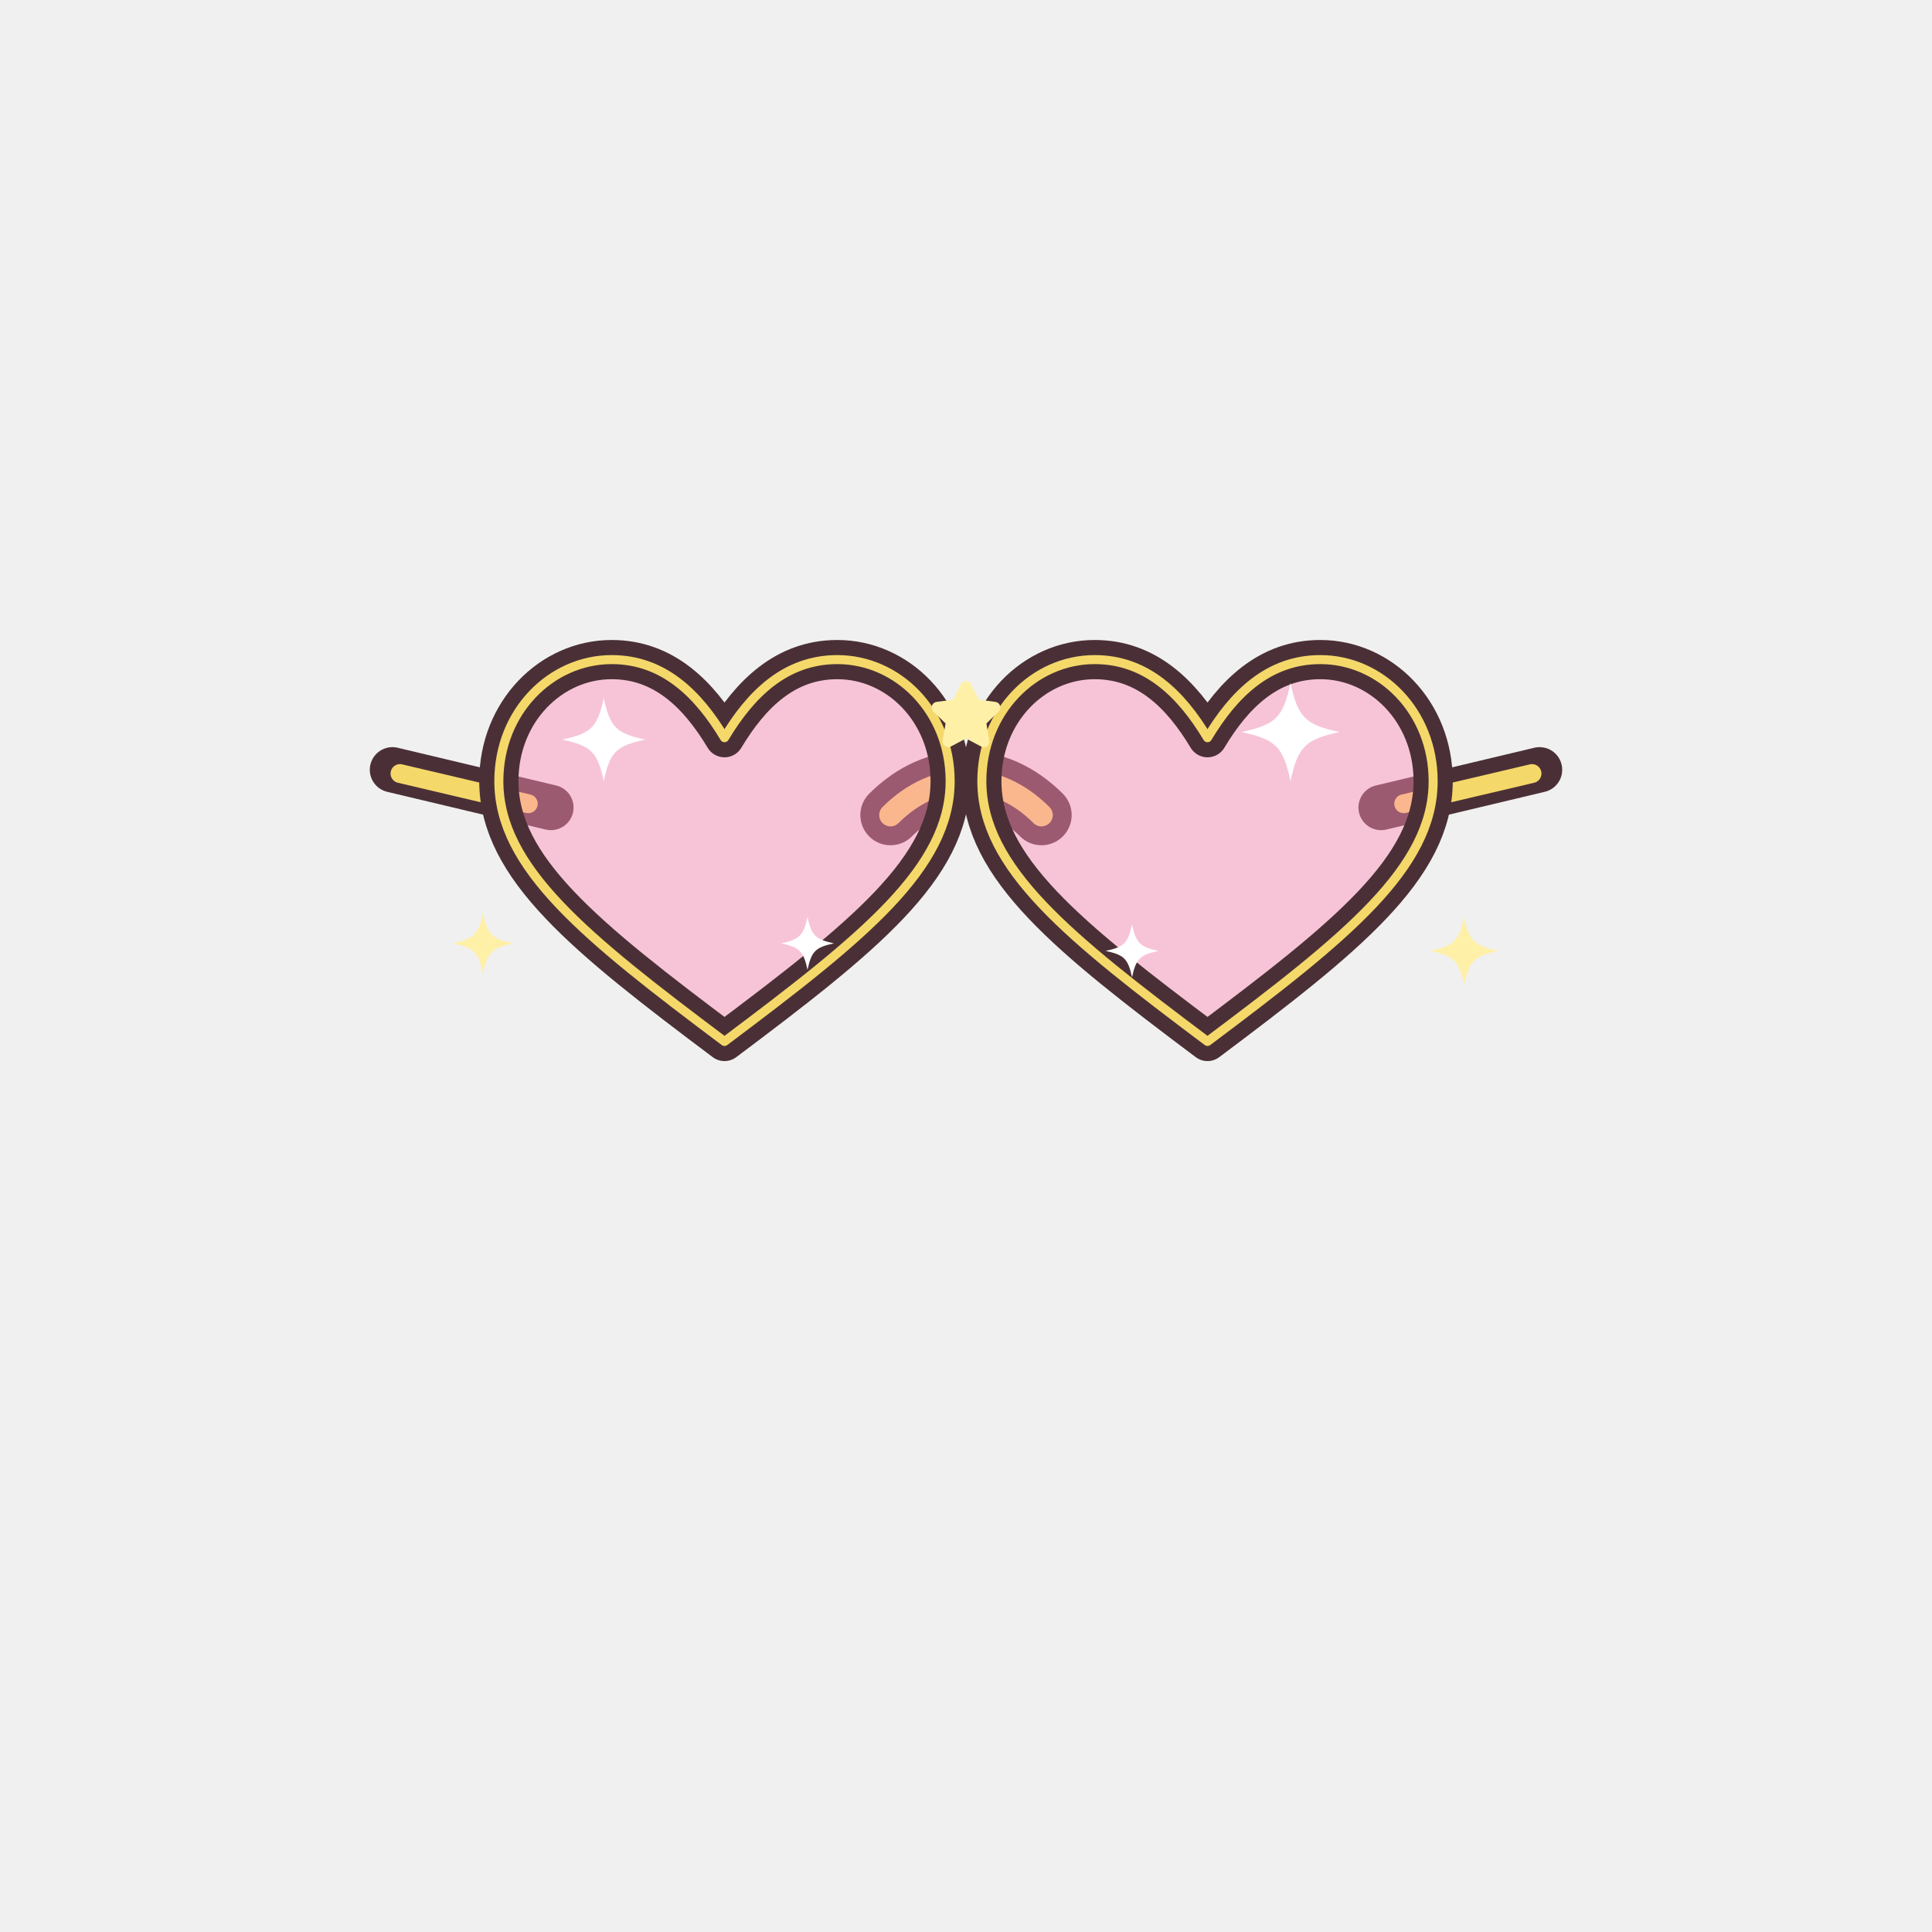
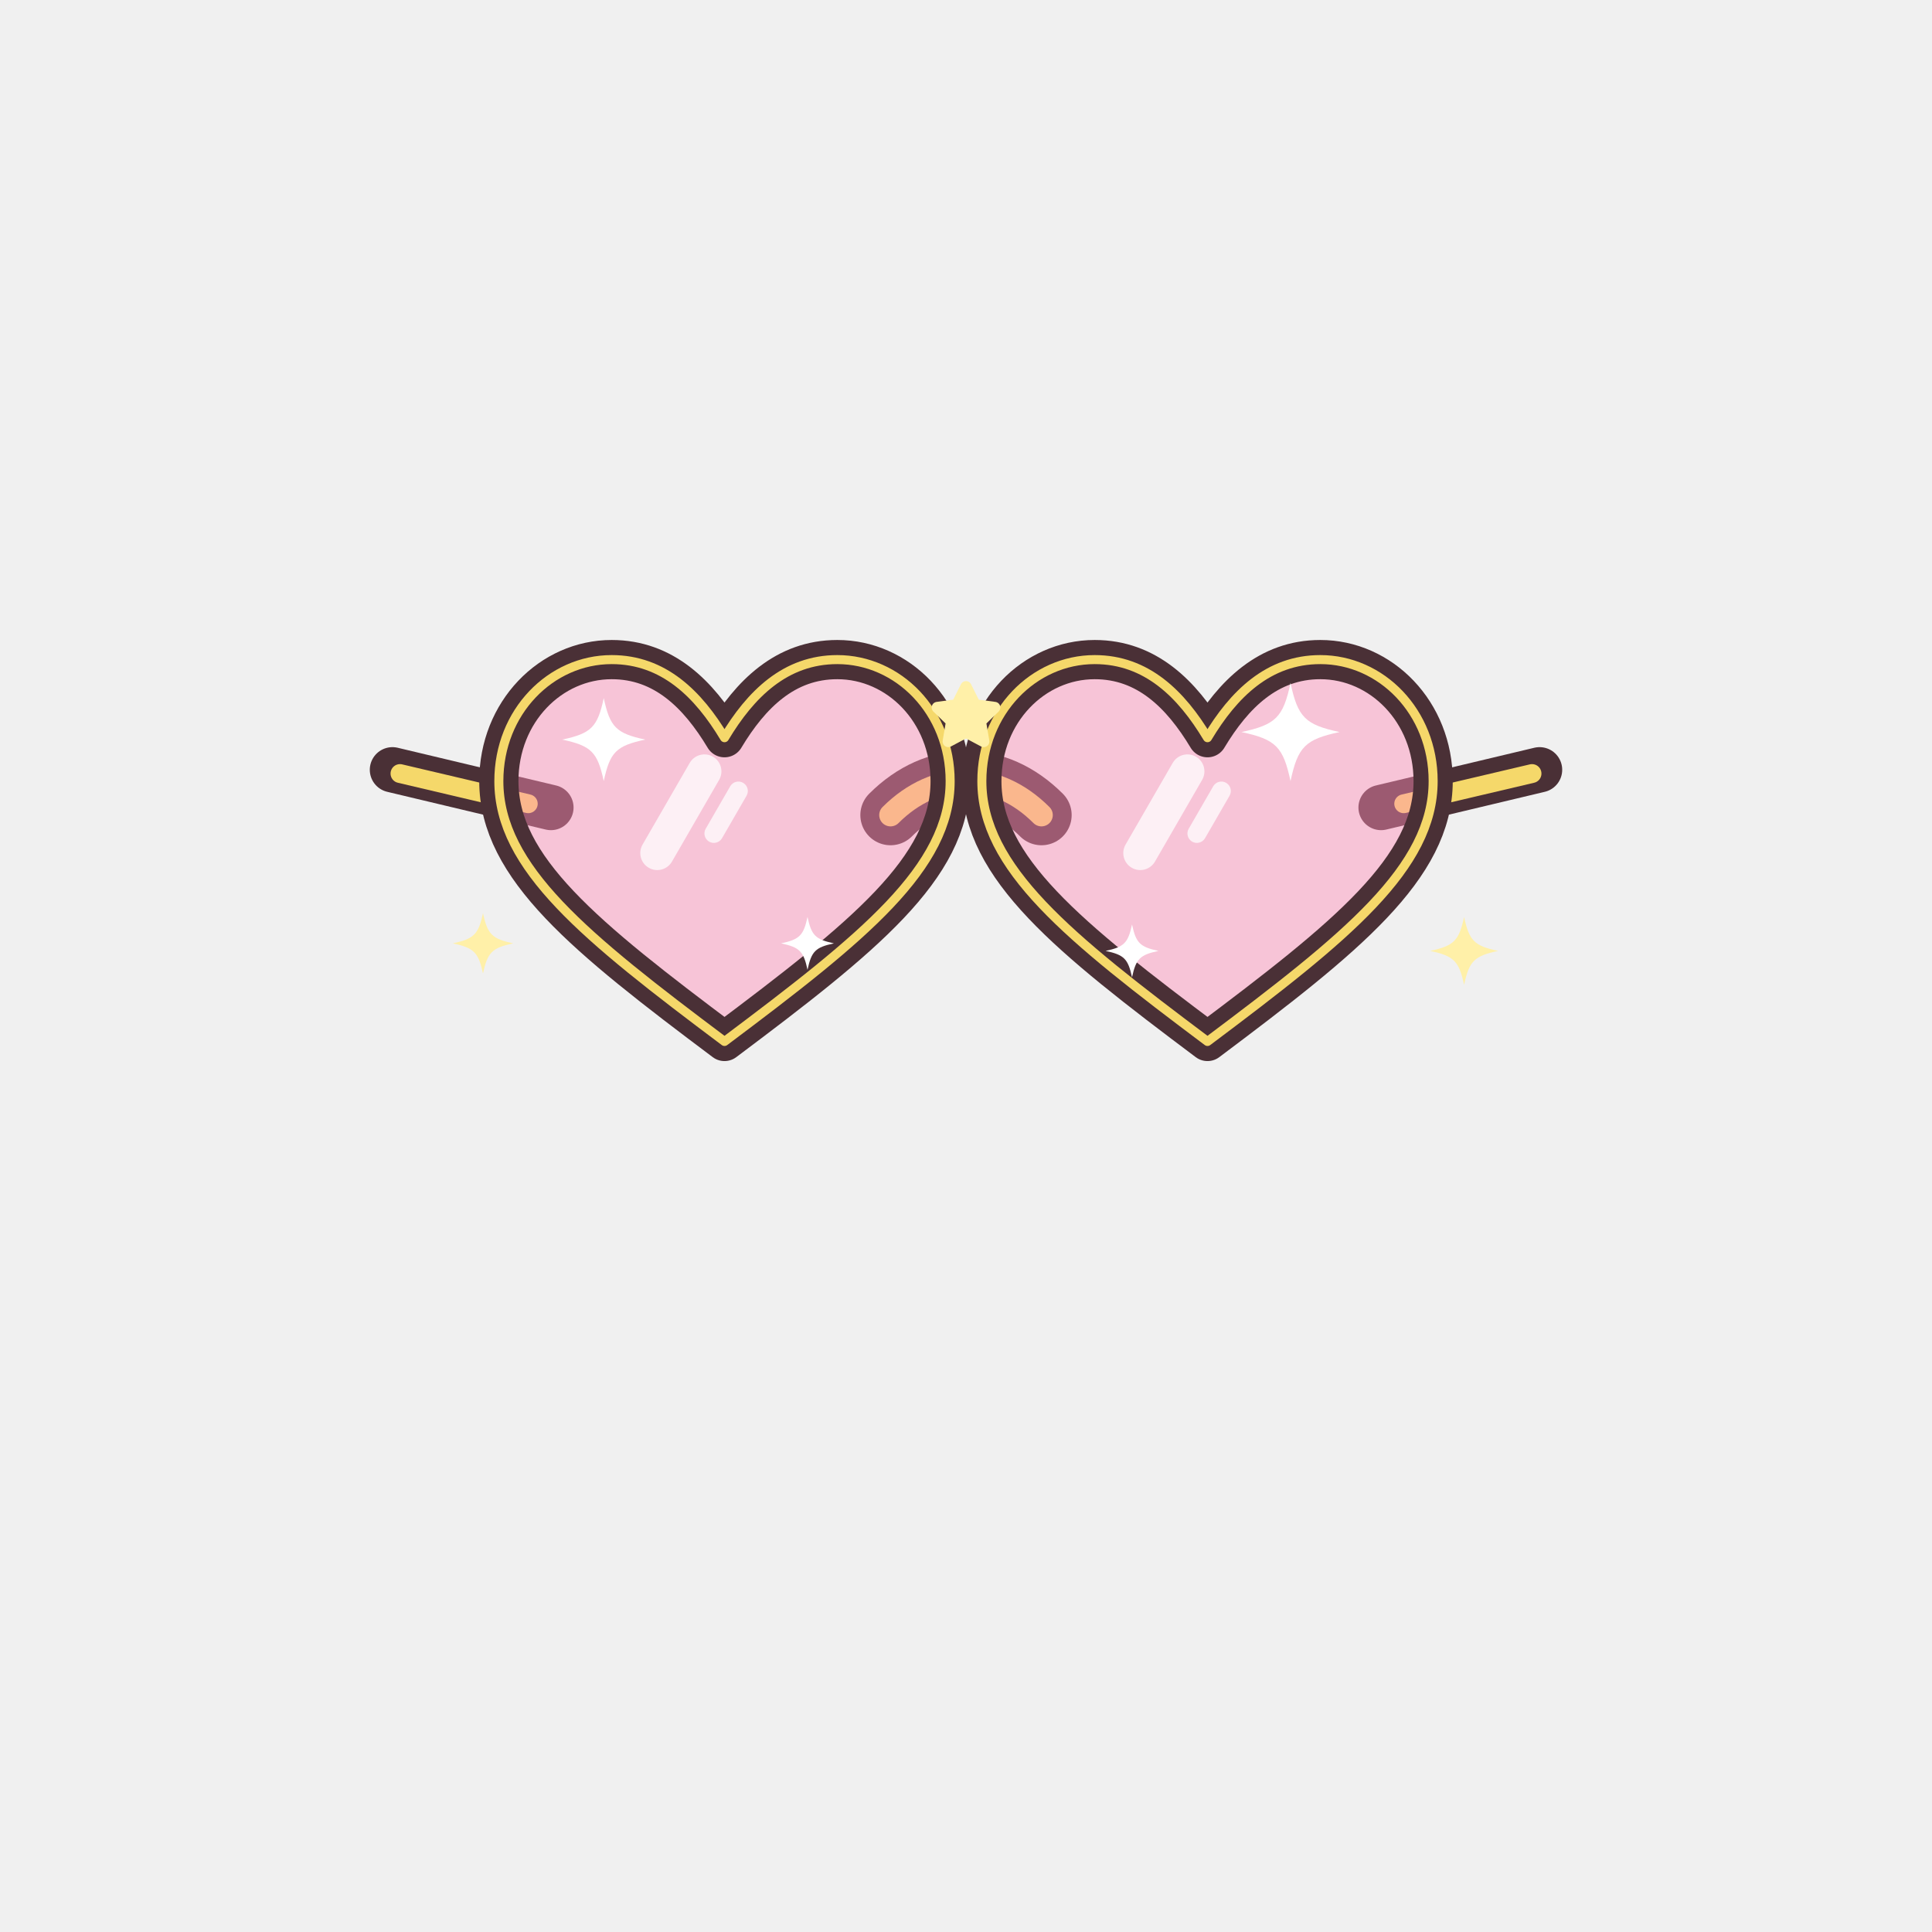
<svg xmlns="http://www.w3.org/2000/svg" viewBox="0 0 512 512" width="512" height="512">
  <g stroke-linejoin="round" stroke-linecap="round">
    <path fill="none" stroke="#4A3036" stroke-width="12" d="M146 214 L104 204 M366 214 L408 204" />
    <path fill="none" stroke="#F5D86A" stroke-width="5" d="M140 213 L106 205 M372 213 L406 205" />
    <path fill="none" stroke="#4A3036" stroke-width="16" d="M236 216 C248 204 264 204 276 216" />
    <path fill="none" stroke="#F5D86A" stroke-width="6" d="M236 216 C248 204 264 204 276 216" />
    <g transform="translate(192 230) scale(4.6)">
      <path d="M0 10 C-8 4 -13 0 -13 -5 C-13 -9 -10 -12 -6.5 -12 C-3.5 -12 -1.5 -10 0 -7.5 C1.5 -10 3.5 -12 6.5 -12 C10 -12 13 -9 13 -5 C13 0 8 4 0 10 Z" fill="#FF8FB8" fill-opacity="0.45" />
      <path d="M0 10 C-8 4 -13 0 -13 -5 C-13 -9 -10 -12 -6.5 -12 C-3.5 -12 -1.5 -10 0 -7.5 C1.5 -10 3.5 -12 6.5 -12 C10 -12 13 -9 13 -5 C13 0 8 4 0 10 Z" fill="none" stroke="#4A3036" stroke-width="2.259" />
      <path d="M0 10 C-8 4 -13 0 -13 -5 C-13 -9 -10 -12 -6.5 -12 C-3.5 -12 -1.5 -10 0 -7.5 C1.5 -10 3.5 -12 6.5 -12 C10 -12 13 -9 13 -5 C13 0 8 4 0 10 Z" fill="none" stroke="#F5D86A" stroke-width="0.52" />
    </g>
    <g transform="translate(320 230) scale(4.6)">
      <path d="M0 10 C-8 4 -13 0 -13 -5 C-13 -9 -10 -12 -6.5 -12 C-3.5 -12 -1.5 -10 0 -7.5 C1.5 -10 3.5 -12 6.5 -12 C10 -12 13 -9 13 -5 C13 0 8 4 0 10 Z" fill="#FF8FB8" fill-opacity="0.45" />
      <path d="M0 10 C-8 4 -13 0 -13 -5 C-13 -9 -10 -12 -6.5 -12 C-3.5 -12 -1.5 -10 0 -7.5 C1.5 -10 3.5 -12 6.5 -12 C10 -12 13 -9 13 -5 C13 0 8 4 0 10 Z" fill="none" stroke="#4A3036" stroke-width="2.259" />
      <path d="M0 10 C-8 4 -13 0 -13 -5 C-13 -9 -10 -12 -6.5 -12 C-3.5 -12 -1.5 -10 0 -7.5 C1.5 -10 3.5 -12 6.5 -12 C10 -12 13 -9 13 -5 C13 0 8 4 0 10 Z" fill="none" stroke="#F5D86A" stroke-width="0.52" />
    </g>
    <path transform="translate(160 196) scale(1.1)" fill="#FFFFFF" d="M0 -10 C1.5 -3 3 -1.5 10 0 C3 1.5 1.5 3 0 10 C-1.5 3 -3 1.5 -10 0 C-3 -1.5 -1.5 -3 0 -10 Z" />
    <path transform="translate(342 194) scale(1.3)" fill="#FFFFFF" d="M0 -10 C1.5 -3 3 -1.5 10 0 C3 1.5 1.5 3 0 10 C-1.5 3 -3 1.5 -10 0 C-3 -1.5 -1.5 -3 0 -10 Z" />
    <path transform="translate(214 250) scale(0.7)" fill="#FFFFFF" d="M0 -10 C1.5 -3 3 -1.5 10 0 C3 1.5 1.5 3 0 10 C-1.5 3 -3 1.5 -10 0 C-3 -1.5 -1.5 -3 0 -10 Z" />
    <path transform="translate(300 252) scale(0.7)" fill="#FFFFFF" d="M0 -10 C1.5 -3 3 -1.5 10 0 C3 1.5 1.5 3 0 10 C-1.5 3 -3 1.5 -10 0 C-3 -1.5 -1.5 -3 0 -10 Z" />
    <path transform="translate(128 250) scale(0.8)" fill="#FFF0A8" d="M0 -10 C1.5 -3 3 -1.5 10 0 C3 1.5 1.5 3 0 10 C-1.5 3 -3 1.5 -10 0 C-3 -1.5 -1.5 -3 0 -10 Z" />
    <path transform="translate(388 252) scale(0.9)" fill="#FFF0A8" d="M0 -10 C1.5 -3 3 -1.5 10 0 C3 1.5 1.5 3 0 10 C-1.5 3 -3 1.5 -10 0 C-3 -1.5 -1.5 -3 0 -10 Z" />
+     <g fill="#FFFFFF" fill-opacity="0.75" stroke="none">
+       <rect x="176" y="198" width="9" height="34" rx="4.5" transform="rotate(30 180 215)" />
+       <rect x="190" y="206" width="5" height="18" rx="2.5" transform="rotate(30 192 215)" />
+       <rect x="304" y="198" width="9" height="34" rx="4.5" transform="rotate(30 308 215)" />
+       <rect x="318" y="206" width="5" height="18" rx="2.5" transform="rotate(30 320 215)" />
+     </g>
    <path d="M256.0 182.0 L258.4 186.8 L263.6 187.5 L259.8 191.2 L260.7 196.5 L256.0 194.0 L251.3 196.5 L252.2 191.2 L248.4 187.5 L253.6 186.8 Z" fill="#FFF0A8" stroke="#FFF0A8" stroke-width="3" stroke-linejoin="round" />
  </g>
</svg>
